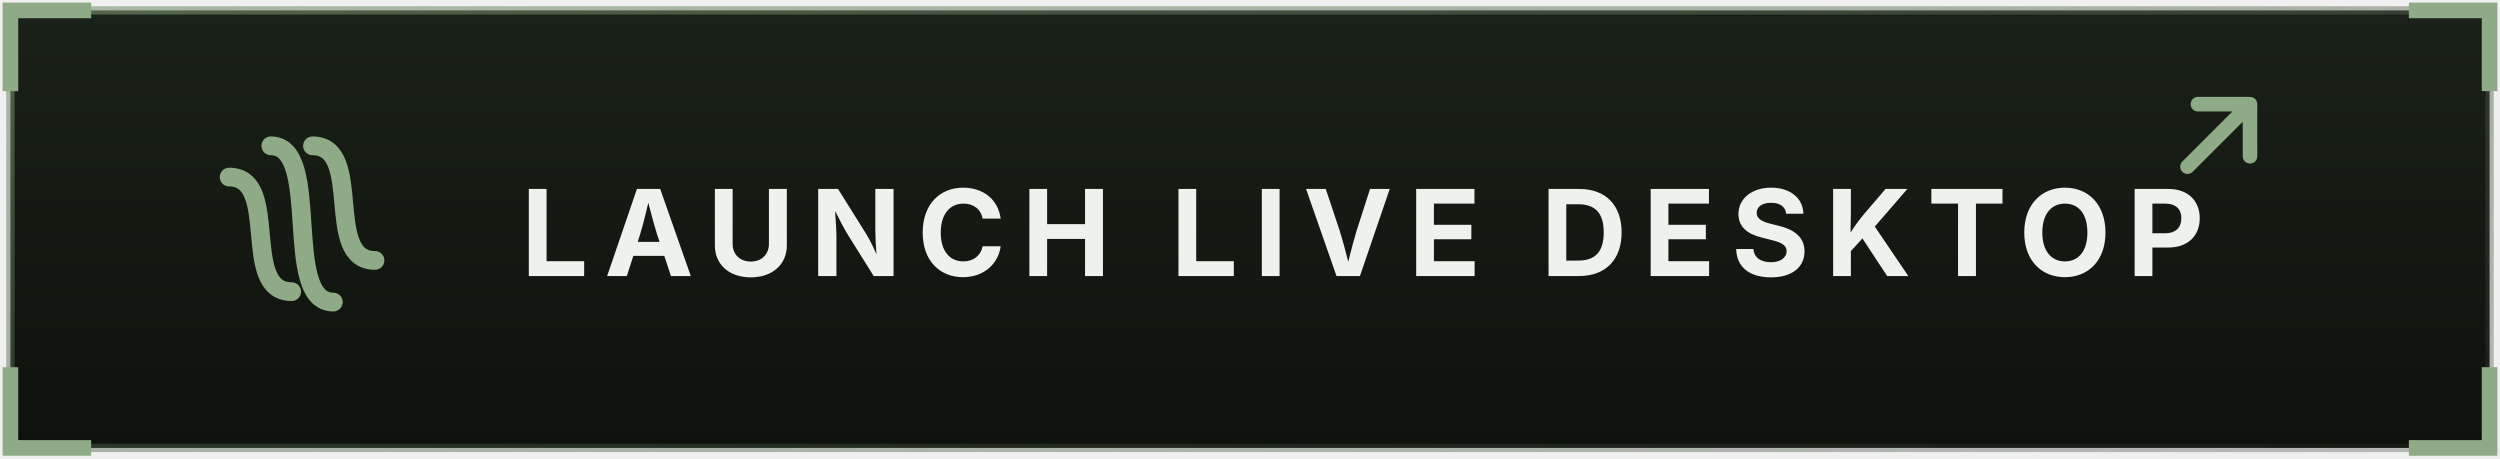
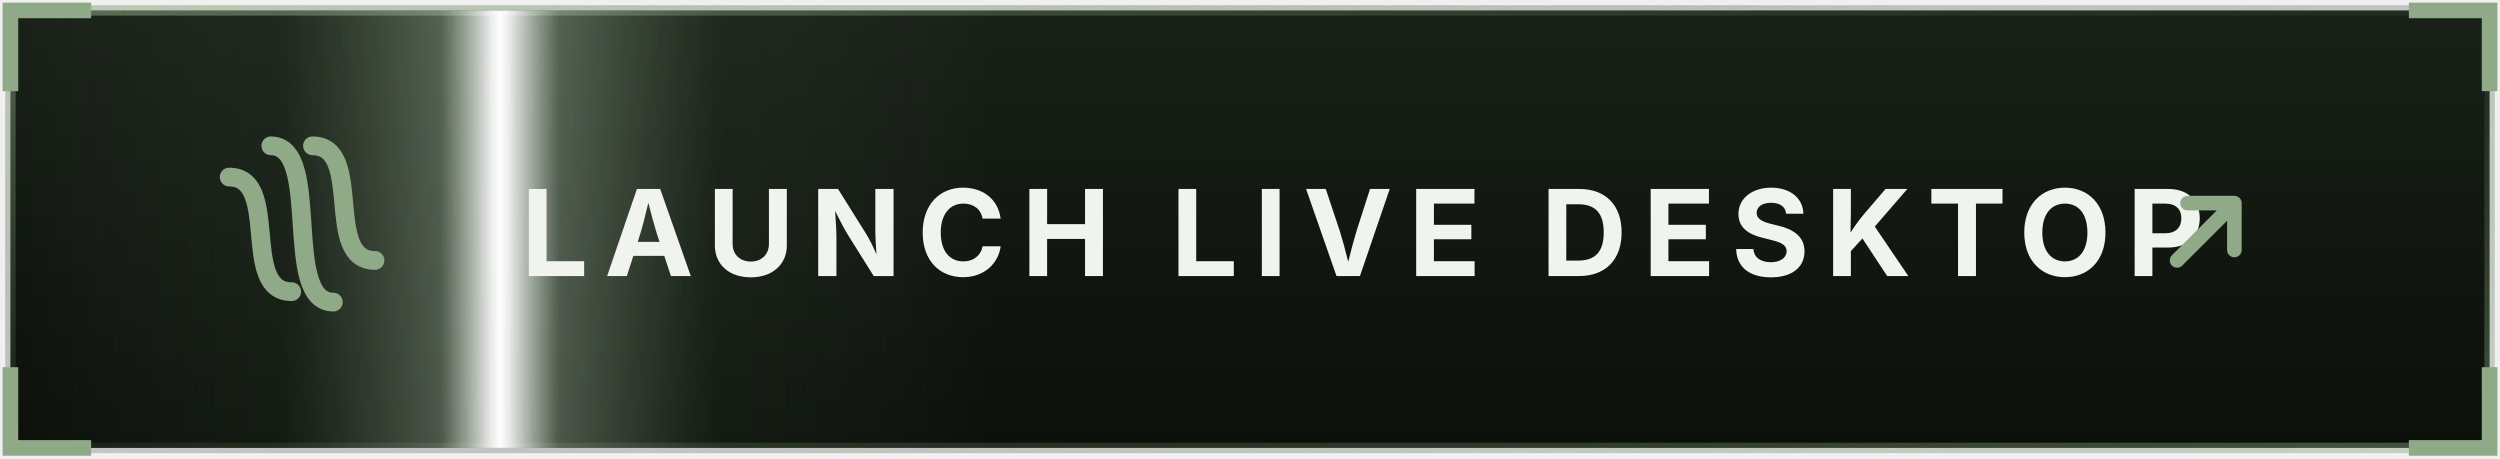
<svg xmlns="http://www.w3.org/2000/svg" width="240" height="44" viewBox="0 0 240 44" fill="none">
  <defs>
-     <clipPath id="c">
+     <clipPath id="btn-clip">
      <rect x="1" y="1" width="238" height="42" />
    </clipPath>
-     <linearGradient id="bg" x1="0" y1="0" x2="0" y2="1">
-       <stop offset="0" stop-color="#1a2118" />
-       <stop offset="1" stop-color="#0d120c" />
+     <linearGradient id="btn-bg" x1="0" y1="0" x2="0" y2="1">
+       <stop offset="0%" stop-color="#182017" />
+       <stop offset="100%" stop-color="#0b100a" />
    </linearGradient>
-     <linearGradient id="edge" x1="0" y1="0" x2="1" y2="1">
-       <stop offset="0" stop-color="#7a9472" stop-opacity=".6" />
-       <stop offset="1" stop-color="#2a3228" stop-opacity=".3" />
+     <linearGradient id="btn-edge" x1="0" y1="0" x2="1" y2="1">
+       <stop offset="0%" stop-color="#8faa86" stop-opacity="0.55" />
+       <stop offset="50%" stop-color="#3b4838" stop-opacity="0.25" />
+       <stop offset="100%" stop-color="#8faa86" stop-opacity="0.45" />
+     </linearGradient>
+     <linearGradient id="beam" x1="0%" y1="0%" x2="100%" y2="0%">
+       <stop offset="0%" stop-color="#ffffff" stop-opacity="0" />
+       <stop offset="28%" stop-color="#9fc298" stop-opacity="0.06" />
+       <stop offset="44%" stop-color="#d4ecd0" stop-opacity="0.32" />
+       <stop offset="49%" stop-color="#ffffff" stop-opacity="0.9" />
+       <stop offset="50%" stop-color="#ffffff" stop-opacity="1" />
+       <stop offset="51%" stop-color="#ffffff" stop-opacity="0.9" />
+       <stop offset="56%" stop-color="#d4ecd0" stop-opacity="0.32" />
+       <stop offset="72%" stop-color="#9fc298" stop-opacity="0.06" />
+       <stop offset="100%" stop-color="#ffffff" stop-opacity="0" />
+     </linearGradient>
+     <linearGradient id="rim" x1="0" y1="0" x2="1" y2="0">
+       <stop offset="0%" stop-color="#ffffff" stop-opacity="0.05" />
+       <stop offset="20%" stop-color="#8faa86" stop-opacity="0.35" />
+       <stop offset="80%" stop-color="#8faa86" stop-opacity="0.35" />
+       <stop offset="100%" stop-color="#ffffff" stop-opacity="0.05" />
    </linearGradient>
  </defs>
  <style>
-     .sweep { animation: s 5s linear infinite; }
-     @keyframes s {
-       0%   { opacity:0; transform: translateX(-120px) skewX(-25deg); }
-       15%  { opacity:1; }
-       50%  { opacity:1; }
-       65%  { opacity:0; transform: translateX(340px) skewX(-25deg); }
-       100% { opacity:0; transform: translateX(340px) skewX(-25deg); }
+     .sheen {
+       animation: sweep 4.8s cubic-bezier(0.25, 0.1, 0.25, 1) infinite;
+     }
+     @keyframes sweep {
+       0% {
+         transform: translateX(-150px) skewX(-24deg);
+         opacity: 0;
+       }
+       4% {
+         opacity: 0.95;
+       }
+       30% {
+         opacity: 0.95;
+       }
+       36% {
+         transform: translateX(310px) skewX(-24deg);
+         opacity: 0;
+       }
+       37% {
+         transform: translateX(-150px) skewX(-24deg);
+         opacity: 0;
+       }
+       100% {
+         transform: translateX(-150px) skewX(-24deg);
+         opacity: 0;
+       }
    }
  </style>
-   <rect x="1" y="1" width="238" height="42" fill="url(#bg)" stroke="url(#edge)" stroke-width=".8" />
-   <g clip-path="url(#c)">
-     <rect x="0" y="-4" width="60" height="52" rx="2" fill="white" opacity="0" class="sweep" style="mix-blend-mode:soft-light" />
+   <rect x="1" y="1" width="238" height="42" fill="url(#btn-bg)" stroke="url(#btn-edge)" stroke-width="1" />
+   <line x1="2" y1="1.5" x2="238" y2="1.5" stroke="url(#rim)" stroke-width="1" />
+   <g clip-path="url(#btn-clip)">
+     <rect class="sheen" x="0" y="-8" width="96" height="58" fill="url(#beam)" />
  </g>
  <path d="M1 8V1h7" stroke="#8faa86" stroke-width="1.5" stroke-linecap="square" />
  <path d="M239 8V1h-7" stroke="#8faa86" stroke-width="1.5" stroke-linecap="square" />
  <path d="M1 36v7h7" stroke="#8faa86" stroke-width="1.5" stroke-linecap="square" />
  <path d="M239 36v7h-7" stroke="#8faa86" stroke-width="1.5" stroke-linecap="square" />
  <g transform="translate(22,14)" stroke="#8faa86" stroke-width="1.8" stroke-linecap="round" fill="none">
    <path d="M4 0c5 0 1 15 6 15" />
    <path d="M0 3c5 0 1 11 6 11" />
    <path d="M8 0c5 0 1 11 6 11" />
  </g>
-   <text x="50" y="26.5" fill="#eef1ec" font-family="-apple-system,BlinkMacSystemFont,'Segoe UI',Inter,system-ui,sans-serif" font-size="11.5" font-weight="700" letter-spacing="1.5">LAUNCH LIVE DESKTOP</text>
-   <path d="M210 16l6-6m0 0h-5m5 0v5" stroke="#8faa86" stroke-width="1.4" stroke-linecap="round" stroke-linejoin="round" />
+   <text x="50" y="26.5" fill="#f0f3ee" font-family="-apple-system,BlinkMacSystemFont,'Segoe UI',Inter,system-ui,sans-serif" font-size="11.5" font-weight="700" letter-spacing="1.5">LAUNCH LIVE DESKTOP</text>
+   <path d="M209 25l5.5-5.5m0 0h-4.5m4.5 0v4.5" stroke="#8faa86" stroke-width="1.4" stroke-linecap="round" stroke-linejoin="round" />
</svg>
